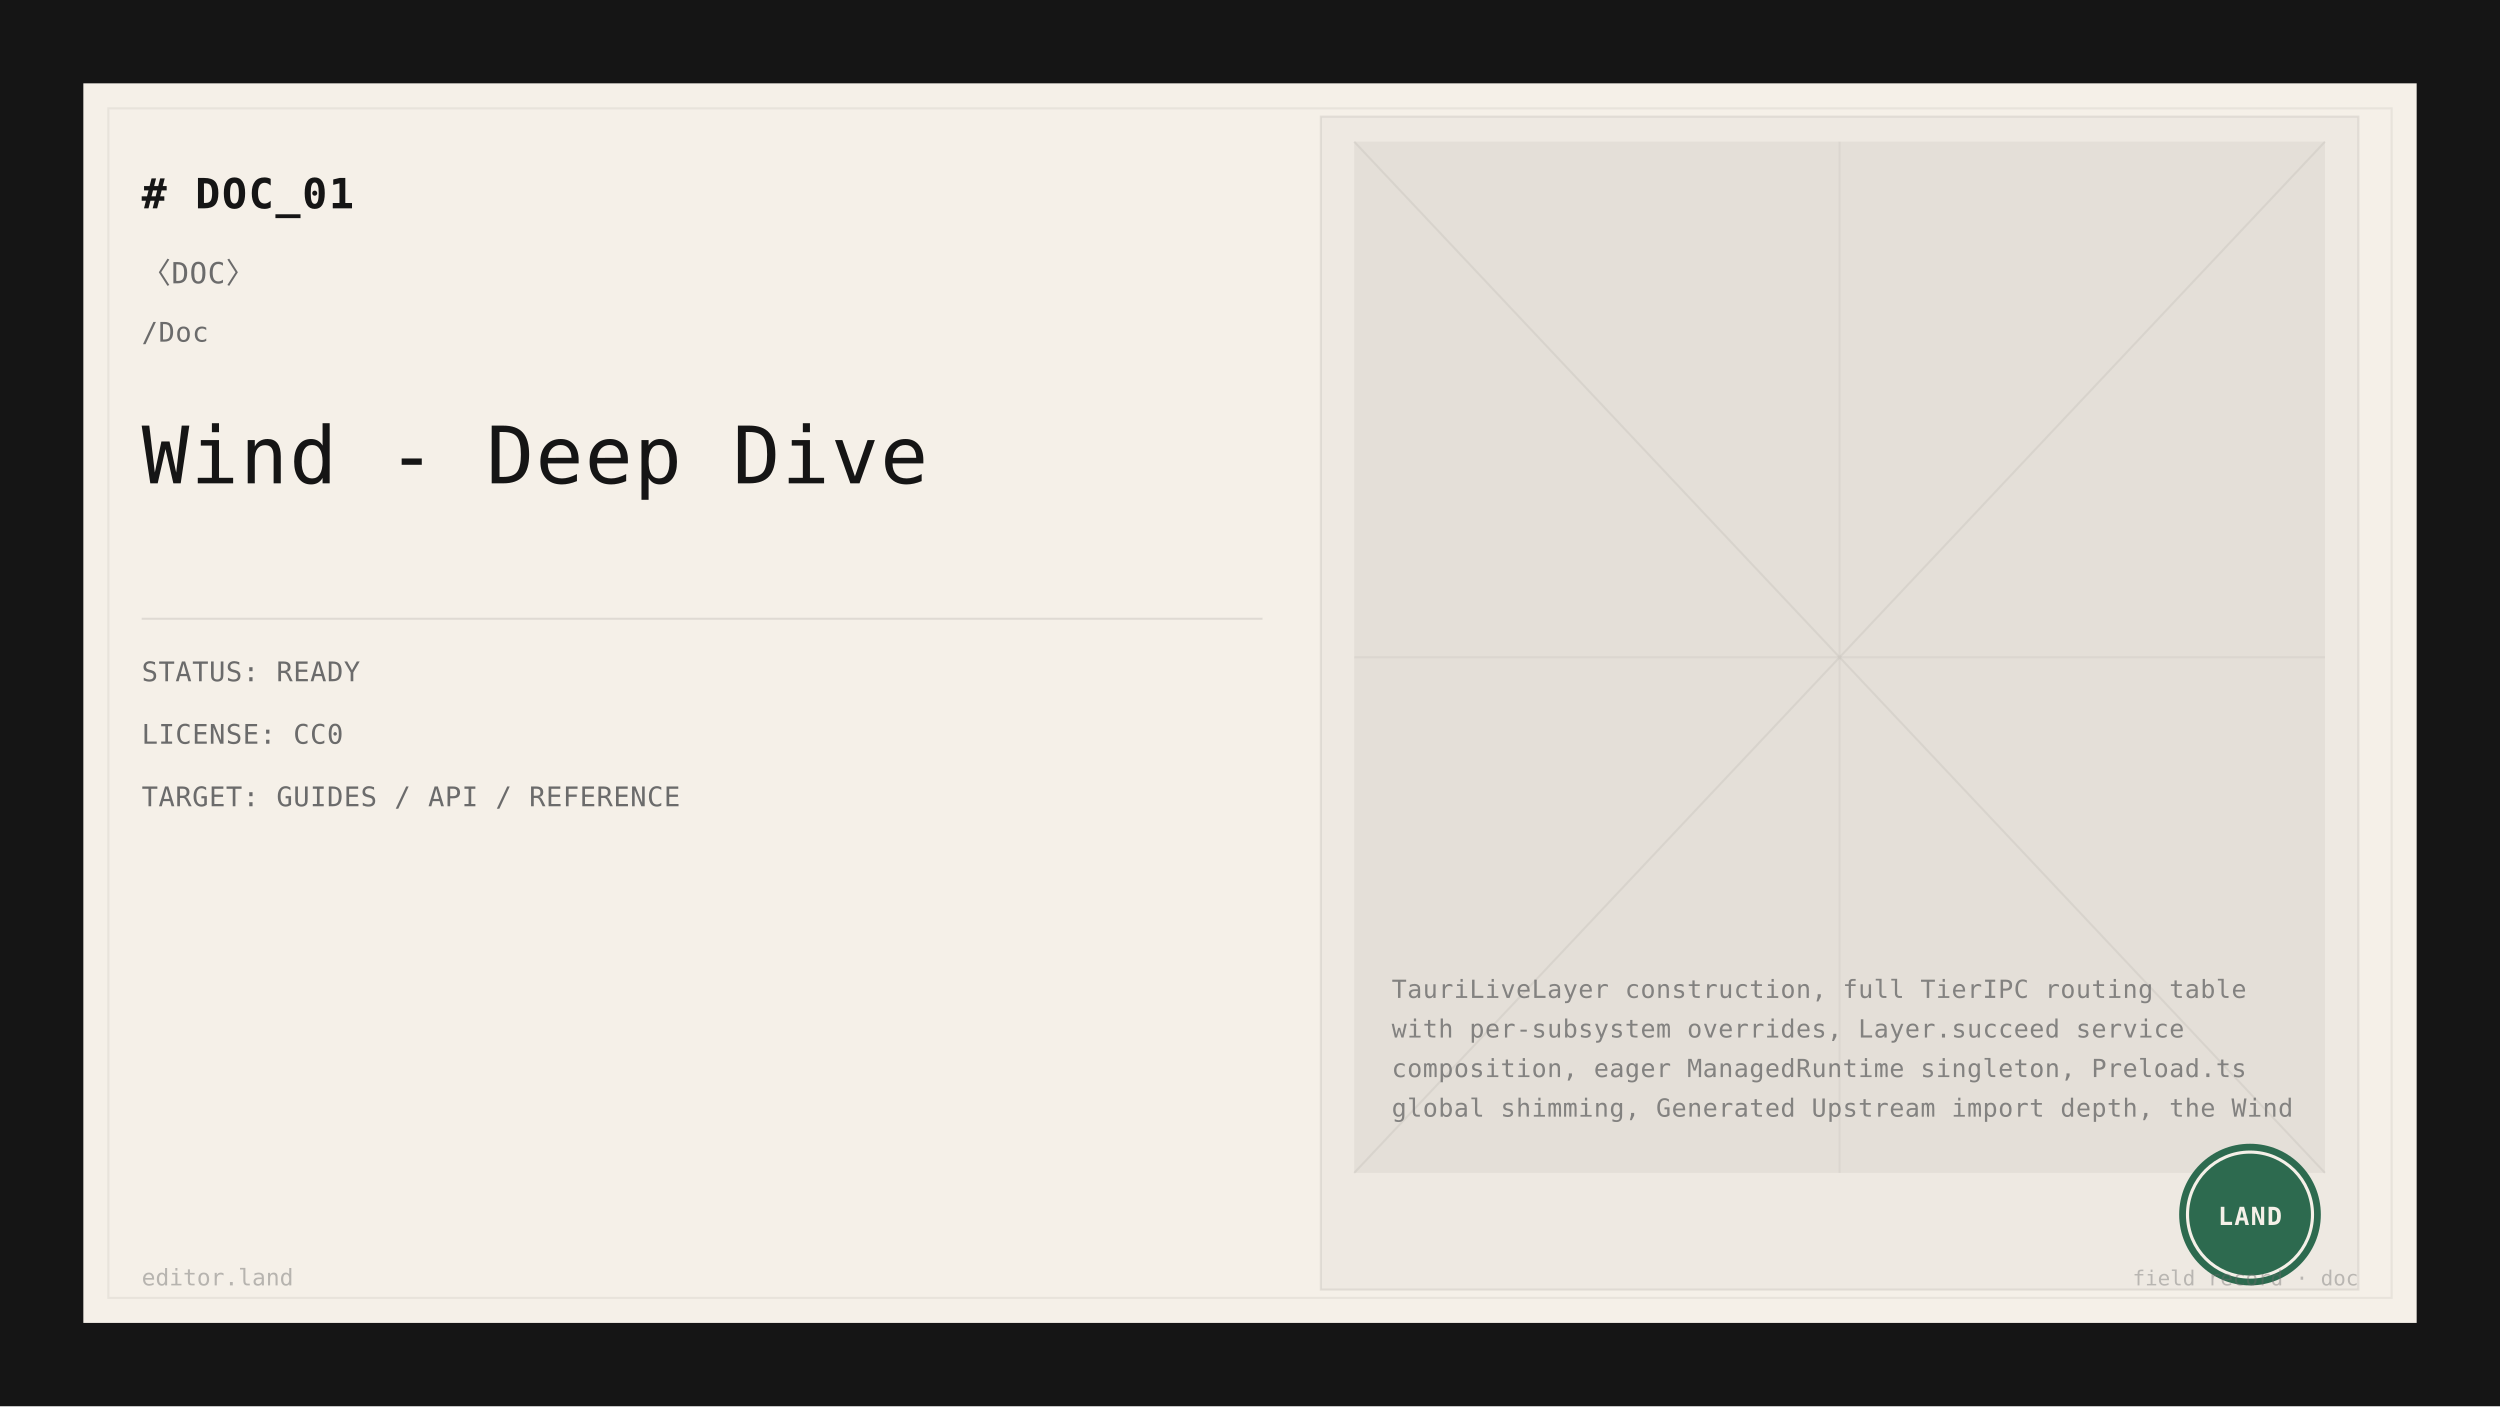
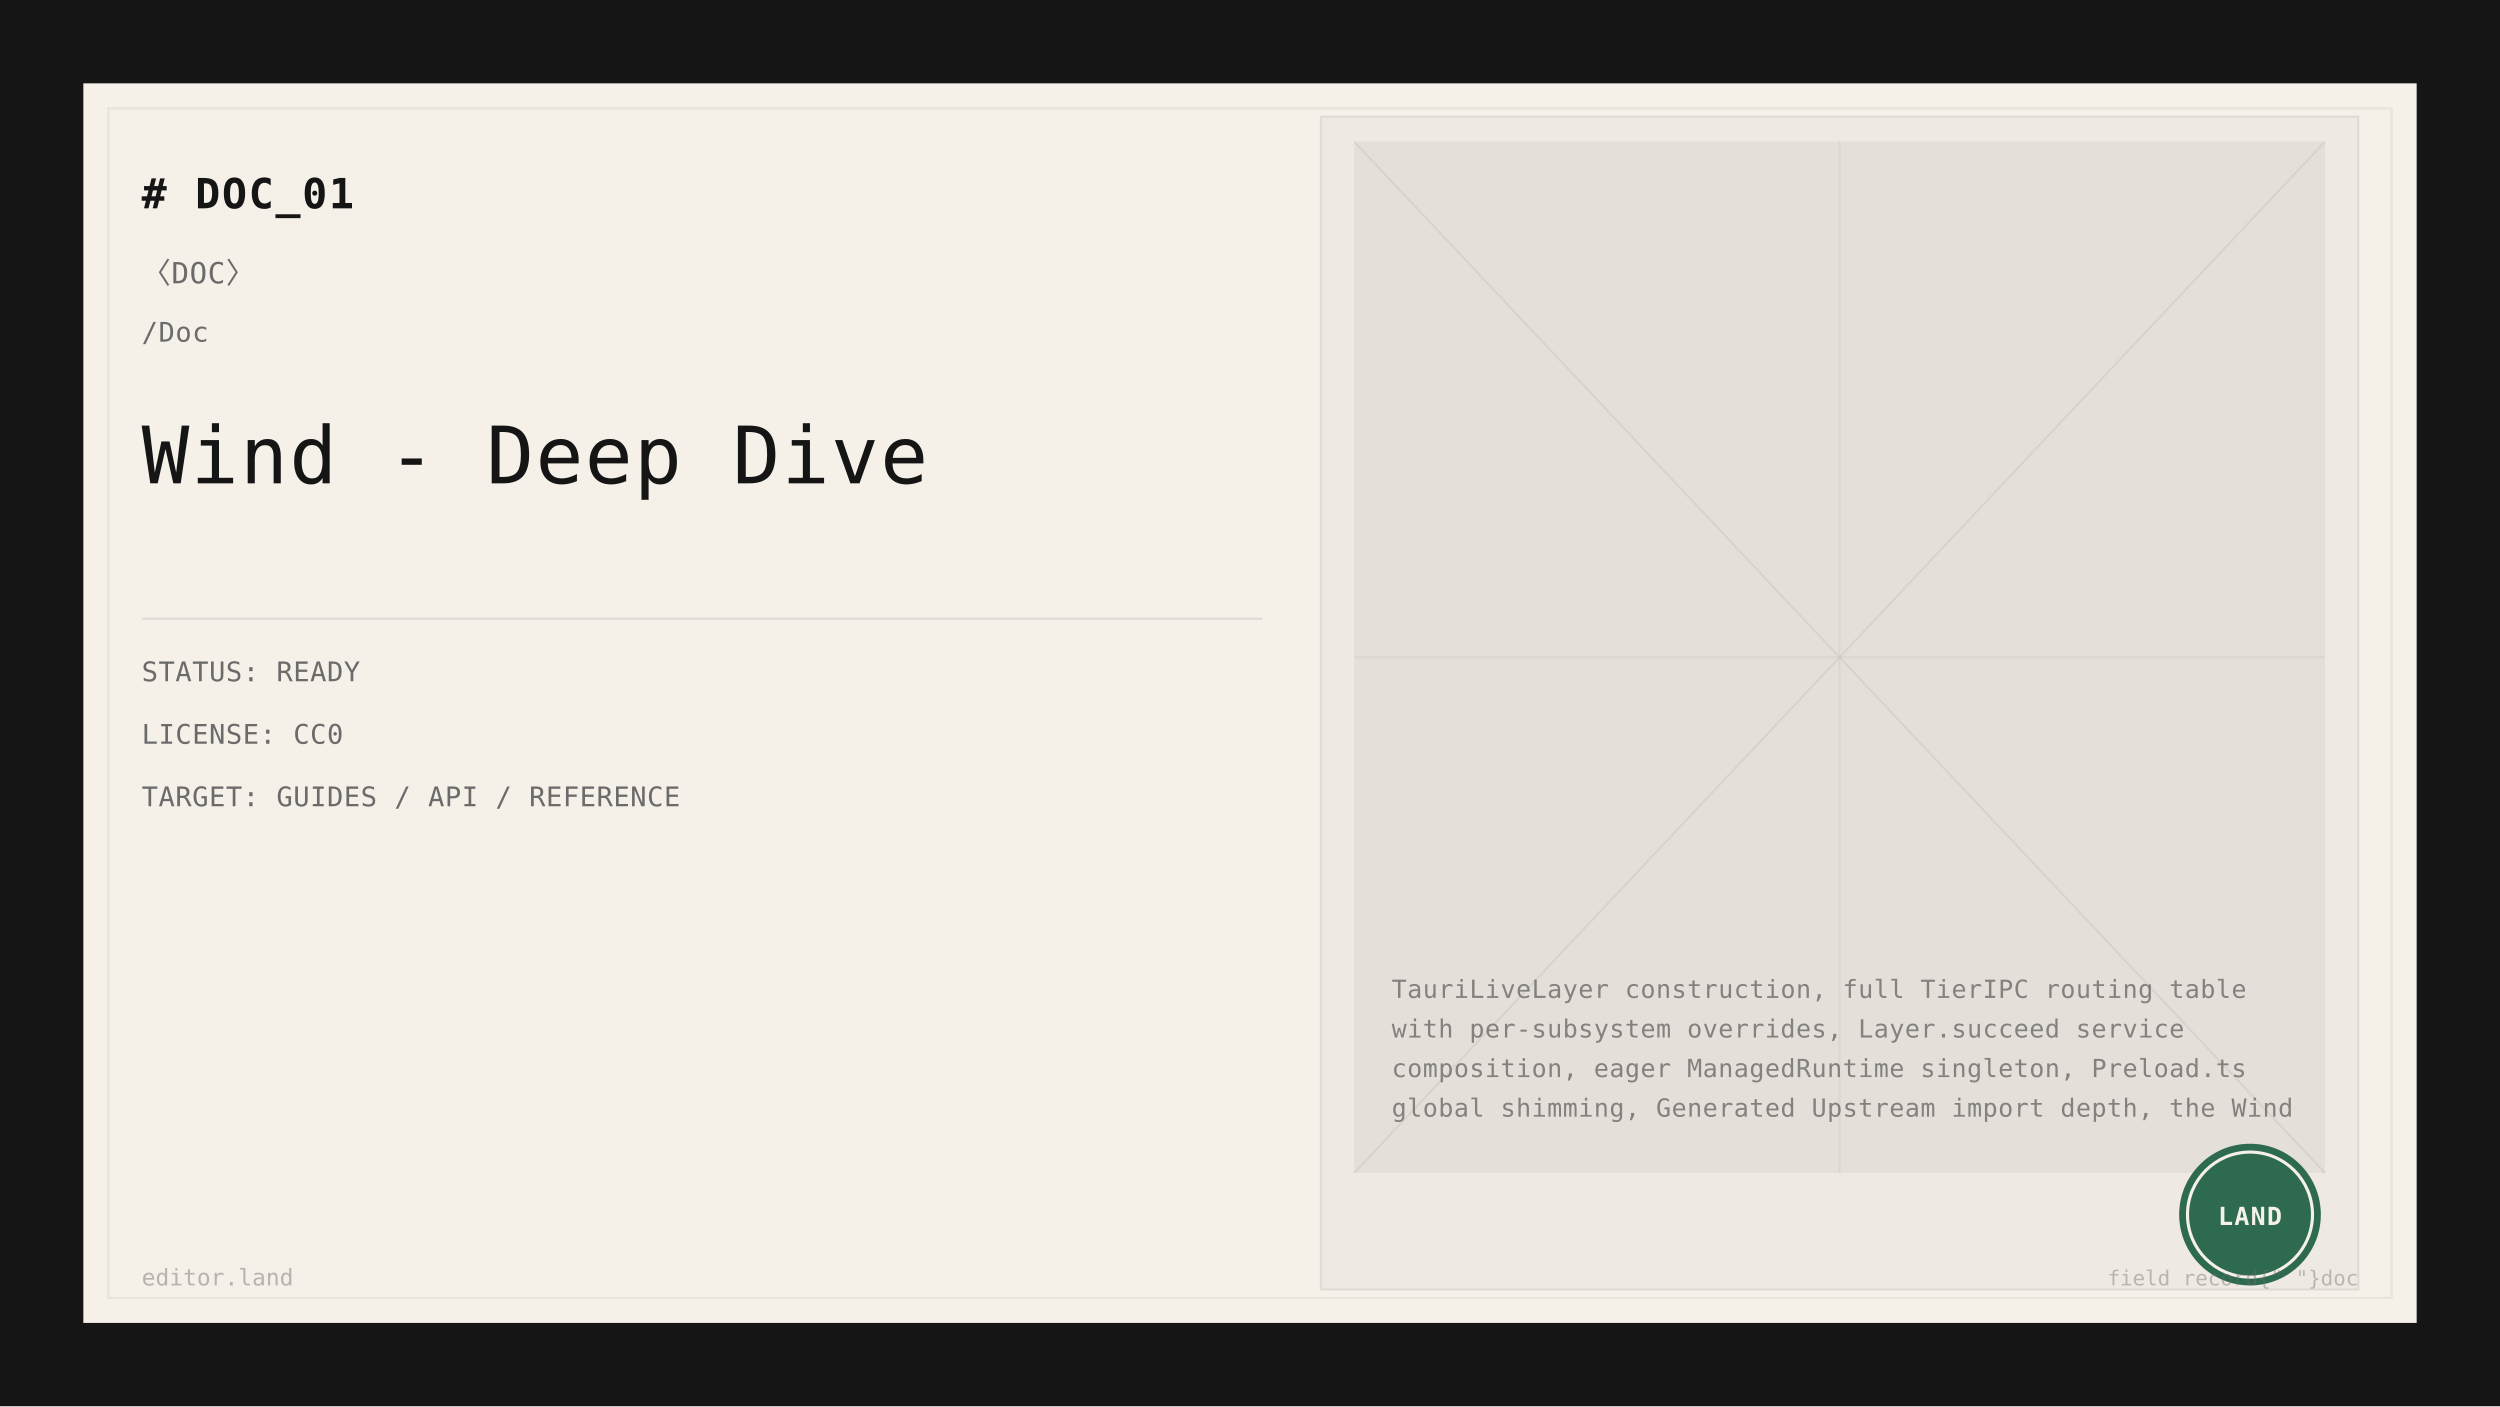
<svg xmlns="http://www.w3.org/2000/svg" width="1200" height="675" viewBox="0 0 1200 675">
  <path fill="#151515" d="M0 0h1200v675H0z" />
  <path fill="#f5f0e8" d="M40 40h1120v595H40z" />
  <path fill="none" stroke="#151515" stroke-opacity=".06" d="M52 52h1096v571H52z" />
  <text x="68" y="100" fill="#151515" font-family="'JetBrains Mono', 'SF Mono', 'Fira Code', monospace" font-size="20" font-weight="600" letter-spacing=".04em"># DOC_01</text>
  <text x="68" y="136" fill="#6b6b6b" font-family="'JetBrains Mono', 'SF Mono', 'Fira Code', monospace" font-size="14" font-weight="400" letter-spacing=".02em">〈DOC〉</text>
  <text x="68" y="164" fill="#6b6b6b" font-family="'JetBrains Mono', 'SF Mono', 'Fira Code', monospace" font-size="13" font-weight="400" letter-spacing=".02em">/Doc</text>
  <text x="68" y="232" fill="#151515" font-family="'JetBrains Mono', 'SF Mono', 'Fira Code', monospace" font-size="38" font-weight="500" letter-spacing=".02em">Wind - Deep Dive</text>
  <path stroke="#151515" stroke-opacity=".1" d="M68 297h538" />
  <text x="68" y="327" fill="#6b6b6b" font-family="'JetBrains Mono', 'SF Mono', 'Fira Code', monospace" font-size="13" font-weight="400" letter-spacing=".02em">STATUS: READY</text>
  <text x="68" y="357" fill="#6b6b6b" font-family="'JetBrains Mono', 'SF Mono', 'Fira Code', monospace" font-size="13" font-weight="400" letter-spacing=".02em">LICENSE: CC0</text>
  <text x="68" y="387" fill="#6b6b6b" font-family="'JetBrains Mono', 'SF Mono', 'Fira Code', monospace" font-size="13" font-weight="400" letter-spacing=".02em">TARGET: GUIDES / API / REFERENCE</text>
  <path fill="#151515" fill-opacity=".03" d="M634 56h498v563H634z" />
  <path fill="none" stroke="#151515" stroke-opacity=".08" d="M634 56h498v563H634z" />
  <path fill="#151515" fill-opacity=".05" d="M650 68h466v495H650z" />
  <path stroke="#151515" stroke-opacity=".06" d="m650 68 466 495m0-495L650 563" />
  <path stroke="#151515" stroke-opacity=".04" d="M883 68v495M650 315.5h466" />
  <text x="668" y="479" fill="#6b6b6b" fill-opacity=".8" font-family="'JetBrains Mono', 'SF Mono', 'Fira Code', monospace" font-size="12" font-weight="400" letter-spacing=".02em">TauriLiveLayer construction, full TierIPC routing table</text>
  <text x="668" y="498" fill="#6b6b6b" fill-opacity=".8" font-family="'JetBrains Mono', 'SF Mono', 'Fira Code', monospace" font-size="12" font-weight="400" letter-spacing=".02em">with per-subsystem overrides, Layer.succeed service</text>
  <text x="668" y="517" fill="#6b6b6b" fill-opacity=".8" font-family="'JetBrains Mono', 'SF Mono', 'Fira Code', monospace" font-size="12" font-weight="400" letter-spacing=".02em">composition, eager ManagedRuntime singleton, Preload.ts</text>
  <text x="668" y="536" fill="#6b6b6b" fill-opacity=".8" font-family="'JetBrains Mono', 'SF Mono', 'Fira Code', monospace" font-size="12" font-weight="400" letter-spacing=".02em">global shimming, Generated Upstream import depth, the Wind</text>
  <circle cx="1080" cy="583" r="34" fill="#2d6a4f" />
  <circle cx="1080" cy="583" r="30" fill="none" stroke="#f5f0e8" stroke-width="1.5" />
  <text x="1080" y="588" fill="#f5f0e8" font-family="'JetBrains Mono', 'SF Mono', 'Fira Code', monospace" font-size="12" font-weight="600" letter-spacing=".05em" text-anchor="middle">LAND</text>
  <text x="68" y="617" fill="#6b6b6b" fill-opacity=".45" font-family="'JetBrains Mono', 'SF Mono', 'Fira Code', monospace" font-size="11" font-weight="400">editor.land</text>
-   <text x="1132" y="617" fill="#6b6b6b" fill-opacity=".4" font-family="'JetBrains Mono', 'SF Mono', 'Fira Code', monospace" font-size="10" font-weight="400" text-anchor="end">field record · doc</text>
+   <text x="1132" y="617" fill="#6b6b6b" fill-opacity=".4" font-family="'JetBrains Mono', 'SF Mono', 'Fira Code', monospace" font-size="10" font-weight="400" text-anchor="end">field record{" "}doc</text>
</svg>
